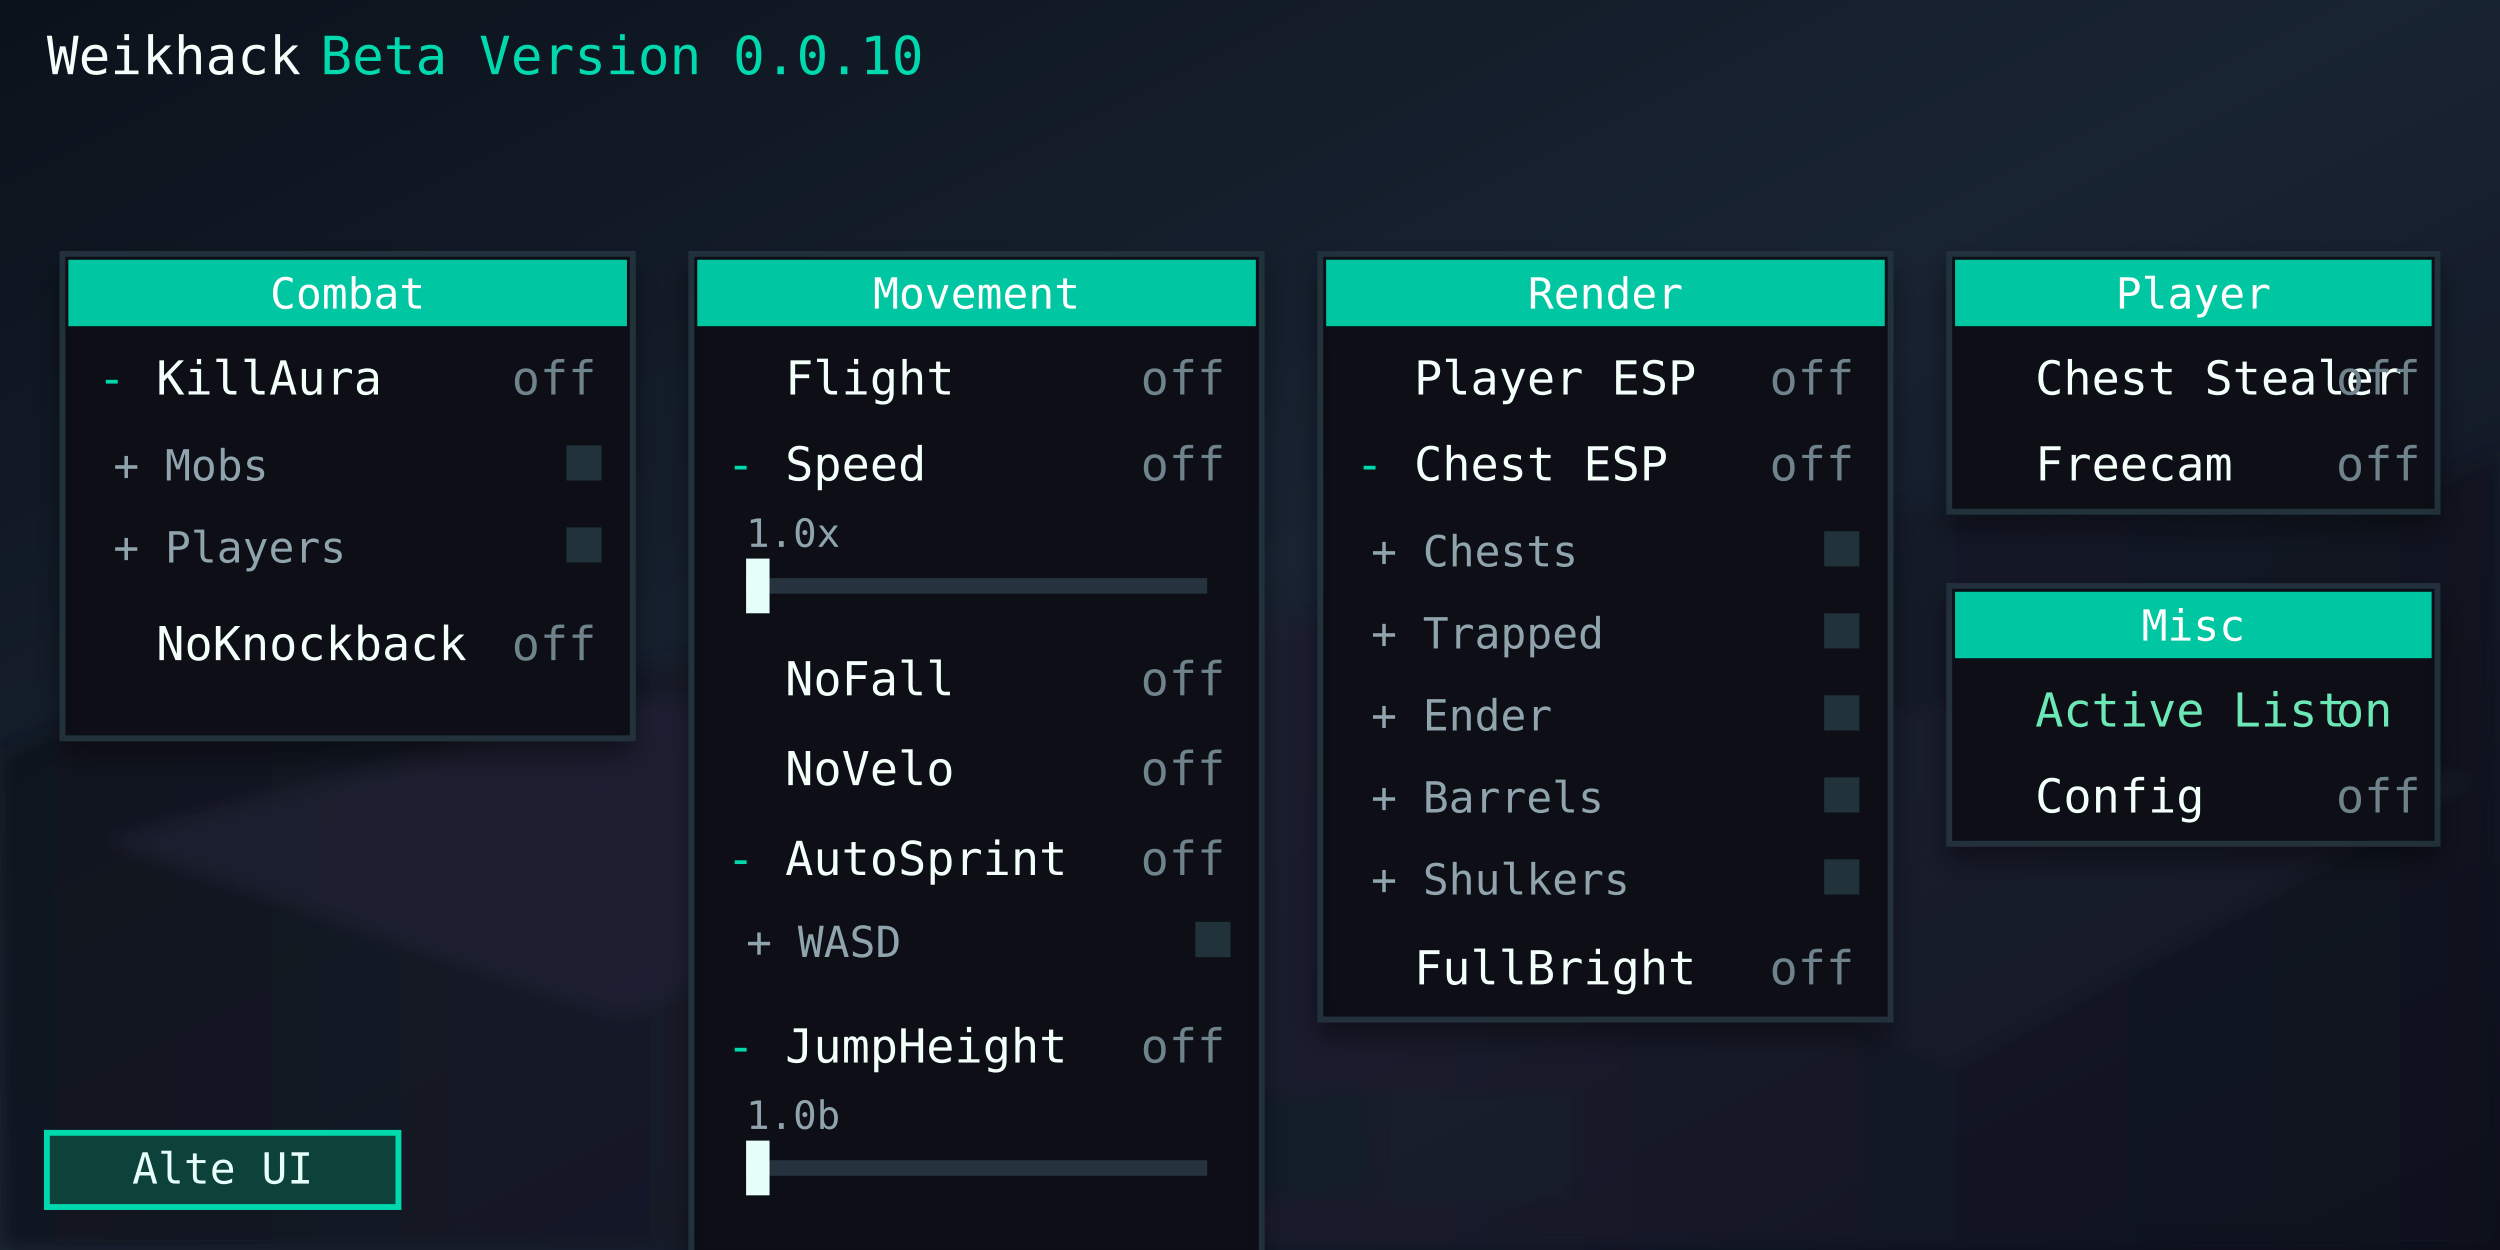
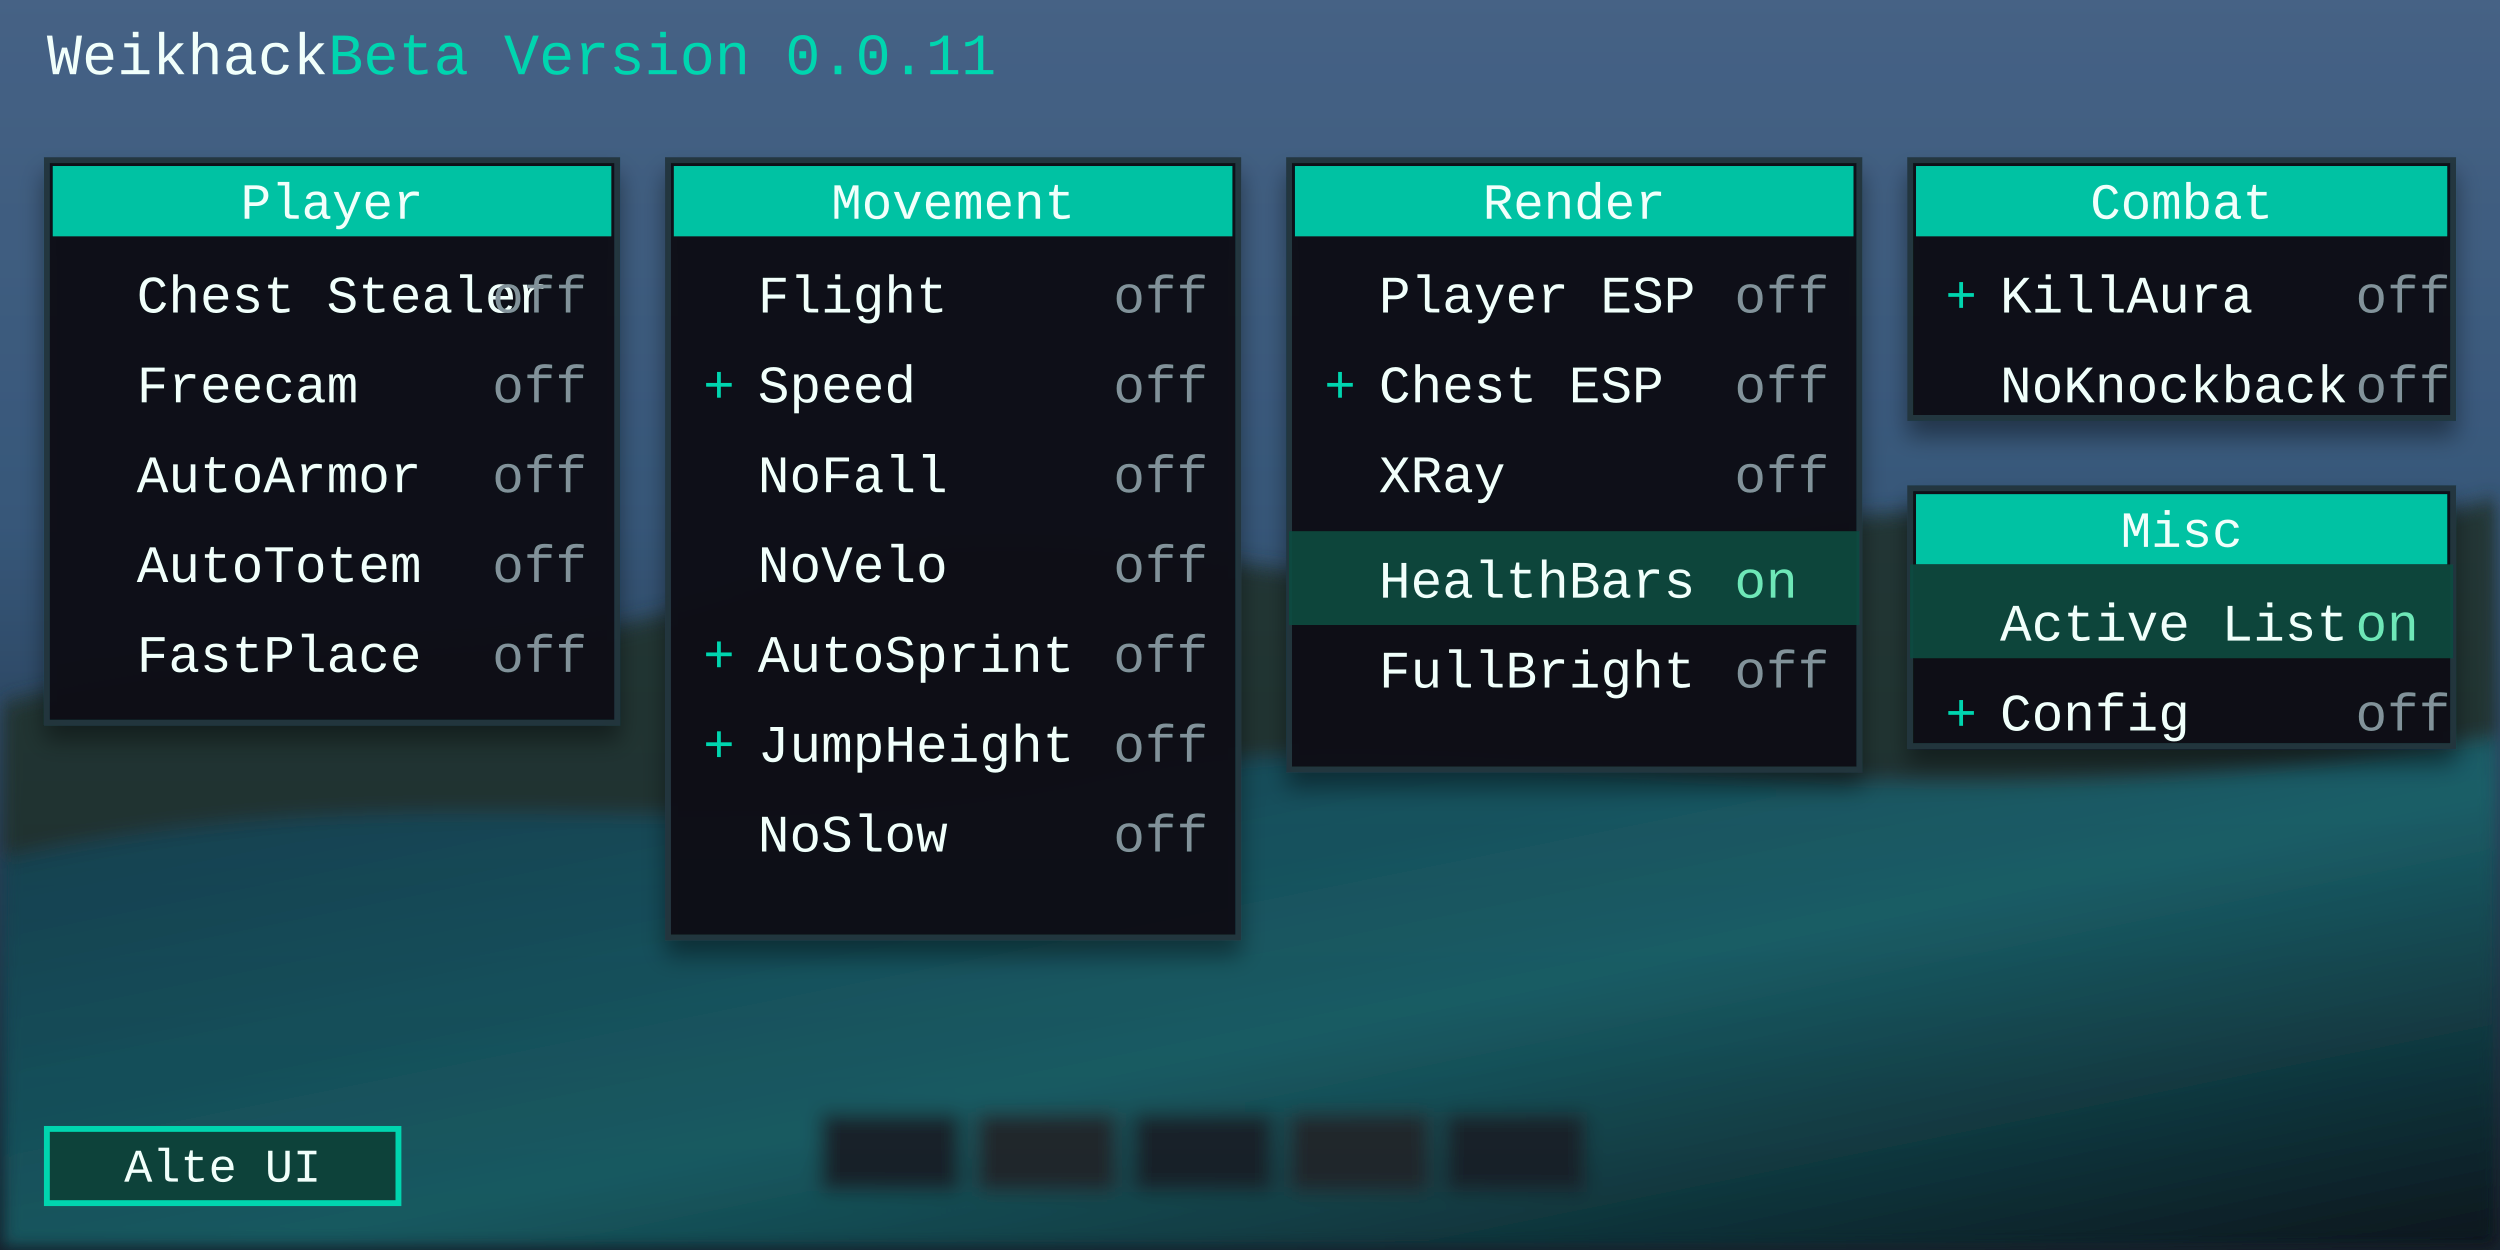
- <svg xmlns="http://www.w3.org/2000/svg" width="1280" height="640" viewBox="0 0 1280 640" role="img" aria-label="Weikhack ClickGUI showcase">
+ <svg xmlns="http://www.w3.org/2000/svg" width="1280" height="640" viewBox="0 0 1280 640" role="img" aria-label="Weikhack ClickGUI Beta Version 0.0.11">
  <defs>
-     <linearGradient id="sky" x1="0" x2="1" y1="0" y2="1">
-       <stop offset="0" stop-color="#0d1724" />
-       <stop offset="0.48" stop-color="#243349" />
-       <stop offset="1" stop-color="#0c1020" />
+     <linearGradient id="sky" x1="0" x2="0" y1="0" y2="1">
+       <stop offset="0" stop-color="#587ba8" />
+       <stop offset="0.42" stop-color="#456d99" />
+       <stop offset="1" stop-color="#162534" />
    </linearGradient>
-     <linearGradient id="ground" x1="0" x2="1">
-       <stop offset="0" stop-color="#10151f" />
-       <stop offset="0.5" stop-color="#2d2944" />
-       <stop offset="1" stop-color="#111827" />
+     <linearGradient id="water" x1="0" x2="1" y1="0" y2="1">
+       <stop offset="0" stop-color="#12465a" />
+       <stop offset="0.55" stop-color="#1c7c84" />
+       <stop offset="1" stop-color="#07151c" />
    </linearGradient>
    <filter id="blur">
      <feGaussianBlur stdDeviation="5" />
    </filter>
-     <filter id="shadow" x="-20%" y="-20%" width="140%" height="140%">
-       <feDropShadow dx="0" dy="8" stdDeviation="7" flood-color="#000" flood-opacity="0.45" />
+     <filter id="panelShadow" x="-20%" y="-20%" width="140%" height="140%">
+       <feDropShadow dx="0" dy="8" stdDeviation="6" flood-color="#000" flood-opacity="0.42" />
    </filter>
+     <style>
+       .mono { font-family: Consolas, "Courier New", monospace; }
+       .white { fill: #f1fffb; }
+       .muted { fill: #82929a; }
+       .mint { fill: #00d5af; }
+       .on { fill: #6ee7b7; }
+       .panel { fill: #071014; opacity: 0.96; stroke: #223640; stroke-width: 3; }
+       .head { fill: #05c2a3; }
+       .active { fill: #0b4a3f; opacity: 0.92; }
+     </style>
  </defs>
  <rect width="1280" height="640" fill="url(#sky)" />
-   <g filter="url(#blur)" opacity="0.72">
-     <path d="M0 385 C180 310 260 370 405 325 C560 275 745 360 870 295 C1040 210 1115 315 1280 230 L1280 640 L0 640 Z" fill="url(#ground)" />
-     <path d="M55 430 L340 356 L605 410 L320 520 Z" fill="#34304d" opacity="0.72" />
-     <path d="M690 425 L1045 350 L1265 400 L1000 545 Z" fill="#2a2e45" opacity="0.76" />
-     <rect x="410" y="560" width="92" height="54" fill="#1e293b" />
-     <rect x="510" y="560" width="92" height="54" fill="#252f3d" />
-     <rect x="610" y="560" width="92" height="54" fill="#1e293b" />
-     <rect x="710" y="560" width="92" height="54" fill="#252f3d" />
+   <g filter="url(#blur)" opacity="0.84">
+     <path d="M0 360 C160 318 260 348 385 300 C555 235 700 335 850 286 C1040 225 1128 304 1280 254 L1280 640 L0 640 Z" fill="#263b33" />
+     <path d="M0 440 C220 390 388 442 565 400 C742 358 920 438 1280 378 L1280 640 L0 640 Z" fill="url(#water)" />
+     <rect x="420" y="570" width="72" height="40" fill="#1d272d" />
+     <rect x="500" y="570" width="72" height="40" fill="#2a2e32" />
+     <rect x="580" y="570" width="72" height="40" fill="#1d272d" />
+     <rect x="660" y="570" width="72" height="40" fill="#2a2e32" />
+     <rect x="740" y="570" width="72" height="40" fill="#1d272d" />
  </g>
-   <rect width="1280" height="640" fill="#05080c" opacity="0.36" />
-   <text x="24" y="38" fill="#f4fffb" font-family="Consolas, monospace" font-size="27">Weikhack</text>
-   <text x="164" y="38" fill="#00d9ad" font-family="Consolas, monospace" font-size="27">Beta Version 0.0.10</text>
-   <g filter="url(#shadow)" font-family="Consolas, monospace">
-     <g transform="translate(32 130)">
-       <rect width="292" height="248" fill="#071014" opacity="0.94" stroke="#22323c" stroke-width="3" />
-       <rect x="3" y="3" width="286" height="34" fill="#00c6a2" />
-       <text x="146" y="28" text-anchor="middle" fill="#fff" font-size="22">Combat</text>
-       <text x="18" y="72" fill="#00d9ad" font-size="24">-</text>
-       <text x="48" y="72" fill="#f4fffb" font-size="24">KillAura</text>
-       <text x="230" y="72" fill="#6f828b" font-size="24">off</text>
-       <text x="26" y="116" fill="#91a4ad" font-size="22">+ Mobs</text>
-       <rect x="258" y="98" width="18" height="18" fill="#21303b" />
-       <text x="26" y="158" fill="#91a4ad" font-size="22">+ Players</text>
-       <rect x="258" y="140" width="18" height="18" fill="#21303b" />
-       <text x="48" y="208" fill="#f4fffb" font-size="24">NoKnockback</text>
-       <text x="230" y="208" fill="#6f828b" font-size="24">off</text>
+   <rect width="1280" height="640" fill="#05070b" opacity="0.22" />
+   <text x="24" y="38" class="mono white" font-size="30">Weikhack</text>
+   <text x="168" y="38" class="mono mint" font-size="30">Beta Version 0.0.11</text>
+   <g class="mono" filter="url(#panelShadow)" font-size="27">
+     <g transform="translate(24 82)">
+       <rect class="panel" width="292" height="288" />
+       <rect class="head" x="3" y="3" width="286" height="36" />
+       <text class="white" x="146" y="30" text-anchor="middle" font-size="26">Player</text>
+       <text class="white" x="46" y="78">Chest Stealer</text>
+       <text class="muted" x="228" y="78">off</text>
+       <text class="white" x="46" y="124">Freecam</text>
+       <text class="muted" x="228" y="124">off</text>
+       <text class="white" x="46" y="170">AutoArmor</text>
+       <text class="muted" x="228" y="170">off</text>
+       <text class="white" x="46" y="216">AutoTotem</text>
+       <text class="muted" x="228" y="216">off</text>
+       <text class="white" x="46" y="262">FastPlace</text>
+       <text class="muted" x="228" y="262">off</text>
    </g>
-     <g transform="translate(354 130)">
-       <rect width="292" height="520" fill="#071014" opacity="0.94" stroke="#22323c" stroke-width="3" />
-       <rect x="3" y="3" width="286" height="34" fill="#00c6a2" />
-       <text x="146" y="28" text-anchor="middle" fill="#fff" font-size="22">Movement</text>
-       <text x="48" y="72" fill="#f4fffb" font-size="24">Flight</text>
-       <text x="230" y="72" fill="#6f828b" font-size="24">off</text>
-       <text x="18" y="116" fill="#00d9ad" font-size="24">-</text>
-       <text x="48" y="116" fill="#f4fffb" font-size="24">Speed</text>
-       <text x="230" y="116" fill="#6f828b" font-size="24">off</text>
-       <text x="28" y="150" fill="#91a4ad" font-size="20">1.0x</text>
-       <rect x="28" y="166" width="236" height="8" fill="#26323e" />
-       <rect x="28" y="156" width="12" height="28" fill="#e6fffb" />
-       <text x="48" y="226" fill="#f4fffb" font-size="24">NoFall</text>
-       <text x="230" y="226" fill="#6f828b" font-size="24">off</text>
-       <text x="48" y="272" fill="#f4fffb" font-size="24">NoVelo</text>
-       <text x="230" y="272" fill="#6f828b" font-size="24">off</text>
-       <text x="18" y="318" fill="#00d9ad" font-size="24">-</text>
-       <text x="48" y="318" fill="#f4fffb" font-size="24">AutoSprint</text>
-       <text x="230" y="318" fill="#6f828b" font-size="24">off</text>
-       <text x="28" y="360" fill="#91a4ad" font-size="22">+ WASD</text>
-       <rect x="258" y="342" width="18" height="18" fill="#21303b" />
-       <text x="18" y="414" fill="#00d9ad" font-size="24">-</text>
-       <text x="48" y="414" fill="#f4fffb" font-size="24">JumpHeight</text>
-       <text x="230" y="414" fill="#6f828b" font-size="24">off</text>
-       <text x="28" y="448" fill="#91a4ad" font-size="20">1.0b</text>
-       <rect x="28" y="464" width="236" height="8" fill="#26323e" />
-       <rect x="28" y="454" width="12" height="28" fill="#e6fffb" />
+     <g transform="translate(342 82)">
+       <rect class="panel" width="292" height="398" />
+       <rect class="head" x="3" y="3" width="286" height="36" />
+       <text class="white" x="146" y="30" text-anchor="middle" font-size="26">Movement</text>
+       <text class="white" x="46" y="78">Flight</text>
+       <text class="muted" x="228" y="78">off</text>
+       <text class="mint" x="18" y="124">+</text>
+       <text class="white" x="46" y="124">Speed</text>
+       <text class="muted" x="228" y="124">off</text>
+       <text class="white" x="46" y="170">NoFall</text>
+       <text class="muted" x="228" y="170">off</text>
+       <text class="white" x="46" y="216">NoVelo</text>
+       <text class="muted" x="228" y="216">off</text>
+       <text class="mint" x="18" y="262">+</text>
+       <text class="white" x="46" y="262">AutoSprint</text>
+       <text class="muted" x="228" y="262">off</text>
+       <text class="mint" x="18" y="308">+</text>
+       <text class="white" x="46" y="308">JumpHeight</text>
+       <text class="muted" x="228" y="308">off</text>
+       <text class="white" x="46" y="354">NoSlow</text>
+       <text class="muted" x="228" y="354">off</text>
    </g>
-     <g transform="translate(676 130)">
-       <rect width="292" height="392" fill="#071014" opacity="0.94" stroke="#22323c" stroke-width="3" />
-       <rect x="3" y="3" width="286" height="34" fill="#00c6a2" />
-       <text x="146" y="28" text-anchor="middle" fill="#fff" font-size="22">Render</text>
-       <text x="48" y="72" fill="#f4fffb" font-size="24">Player ESP</text>
-       <text x="230" y="72" fill="#6f828b" font-size="24">off</text>
-       <text x="18" y="116" fill="#00d9ad" font-size="24">-</text>
-       <text x="48" y="116" fill="#f4fffb" font-size="24">Chest ESP</text>
-       <text x="230" y="116" fill="#6f828b" font-size="24">off</text>
-       <text x="26" y="160" fill="#91a4ad" font-size="22">+ Chests</text>
-       <rect x="258" y="142" width="18" height="18" fill="#21303b" />
-       <text x="26" y="202" fill="#91a4ad" font-size="22">+ Trapped</text>
-       <rect x="258" y="184" width="18" height="18" fill="#21303b" />
-       <text x="26" y="244" fill="#91a4ad" font-size="22">+ Ender</text>
-       <rect x="258" y="226" width="18" height="18" fill="#21303b" />
-       <text x="26" y="286" fill="#91a4ad" font-size="22">+ Barrels</text>
-       <rect x="258" y="268" width="18" height="18" fill="#21303b" />
-       <text x="26" y="328" fill="#91a4ad" font-size="22">+ Shulkers</text>
-       <rect x="258" y="310" width="18" height="18" fill="#21303b" />
-       <text x="48" y="374" fill="#f4fffb" font-size="24">FullBright</text>
-       <text x="230" y="374" fill="#6f828b" font-size="24">off</text>
+     <g transform="translate(660 82)">
+       <rect class="panel" width="292" height="312" />
+       <rect class="head" x="3" y="3" width="286" height="36" />
+       <text class="white" x="146" y="30" text-anchor="middle" font-size="26">Render</text>
+       <text class="white" x="46" y="78">Player ESP</text>
+       <text class="muted" x="228" y="78">off</text>
+       <text class="mint" x="18" y="124">+</text>
+       <text class="white" x="46" y="124">Chest ESP</text>
+       <text class="muted" x="228" y="124">off</text>
+       <text class="white" x="46" y="170">XRay</text>
+       <text class="muted" x="228" y="170">off</text>
+       <rect class="active" x="0" y="190" width="292" height="48" />
+       <text class="white" x="46" y="224">HealthBars</text>
+       <text class="on" x="228" y="224">on</text>
+       <text class="white" x="46" y="270">FullBright</text>
+       <text class="muted" x="228" y="270">off</text>
    </g>
-     <g transform="translate(998 130)">
-       <rect width="250" height="132" fill="#071014" opacity="0.94" stroke="#22323c" stroke-width="3" />
-       <rect x="3" y="3" width="244" height="34" fill="#00c6a2" />
-       <text x="125" y="28" text-anchor="middle" fill="#fff" font-size="22">Player</text>
-       <text x="44" y="72" fill="#f4fffb" font-size="24">Chest Stealer</text>
-       <text x="198" y="72" fill="#6f828b" font-size="24">off</text>
-       <text x="44" y="116" fill="#f4fffb" font-size="24">Freecam</text>
-       <text x="198" y="116" fill="#6f828b" font-size="24">off</text>
+     <g transform="translate(978 82)">
+       <rect class="panel" width="278" height="132" />
+       <rect class="head" x="3" y="3" width="272" height="36" />
+       <text class="white" x="139" y="30" text-anchor="middle" font-size="26">Combat</text>
+       <text class="mint" x="18" y="78">+</text>
+       <text class="white" x="46" y="78">KillAura</text>
+       <text class="muted" x="228" y="78">off</text>
+       <text class="white" x="46" y="124">NoKnockback</text>
+       <text class="muted" x="228" y="124">off</text>
    </g>
-     <g transform="translate(998 300)">
-       <rect width="250" height="132" fill="#071014" opacity="0.94" stroke="#22323c" stroke-width="3" />
-       <rect x="3" y="3" width="244" height="34" fill="#00c6a2" />
-       <text x="125" y="28" text-anchor="middle" fill="#fff" font-size="22">Misc</text>
-       <text x="44" y="72" fill="#6ee7b7" font-size="24">Active List</text>
-       <text x="198" y="72" fill="#6ee7b7" font-size="24">on</text>
-       <text x="44" y="116" fill="#f4fffb" font-size="24">Config</text>
-       <text x="198" y="116" fill="#6f828b" font-size="24">off</text>
+     <g transform="translate(978 250)">
+       <rect class="panel" width="278" height="132" />
+       <rect class="head" x="3" y="3" width="272" height="36" />
+       <text class="white" x="139" y="30" text-anchor="middle" font-size="26">Misc</text>
+       <rect class="active" x="0" y="39" width="278" height="48" />
+       <text class="white" x="46" y="78">Active List</text>
+       <text class="on" x="228" y="78">on</text>
+       <text class="mint" x="18" y="124">+</text>
+       <text class="white" x="46" y="124">Config</text>
+       <text class="muted" x="228" y="124">off</text>
    </g>
  </g>
-   <rect x="24" y="580" width="180" height="38" fill="#0d423a" stroke="#00d9ad" stroke-width="3" />
-   <text x="114" y="606" text-anchor="middle" fill="#e6fffb" font-family="Consolas, monospace" font-size="22">Alte UI</text>
+   <rect x="24" y="578" width="180" height="38" fill="#0d423a" stroke="#00d5af" stroke-width="3" />
+   <text x="114" y="605" text-anchor="middle" class="mono white" font-size="24">Alte UI</text>
</svg>
